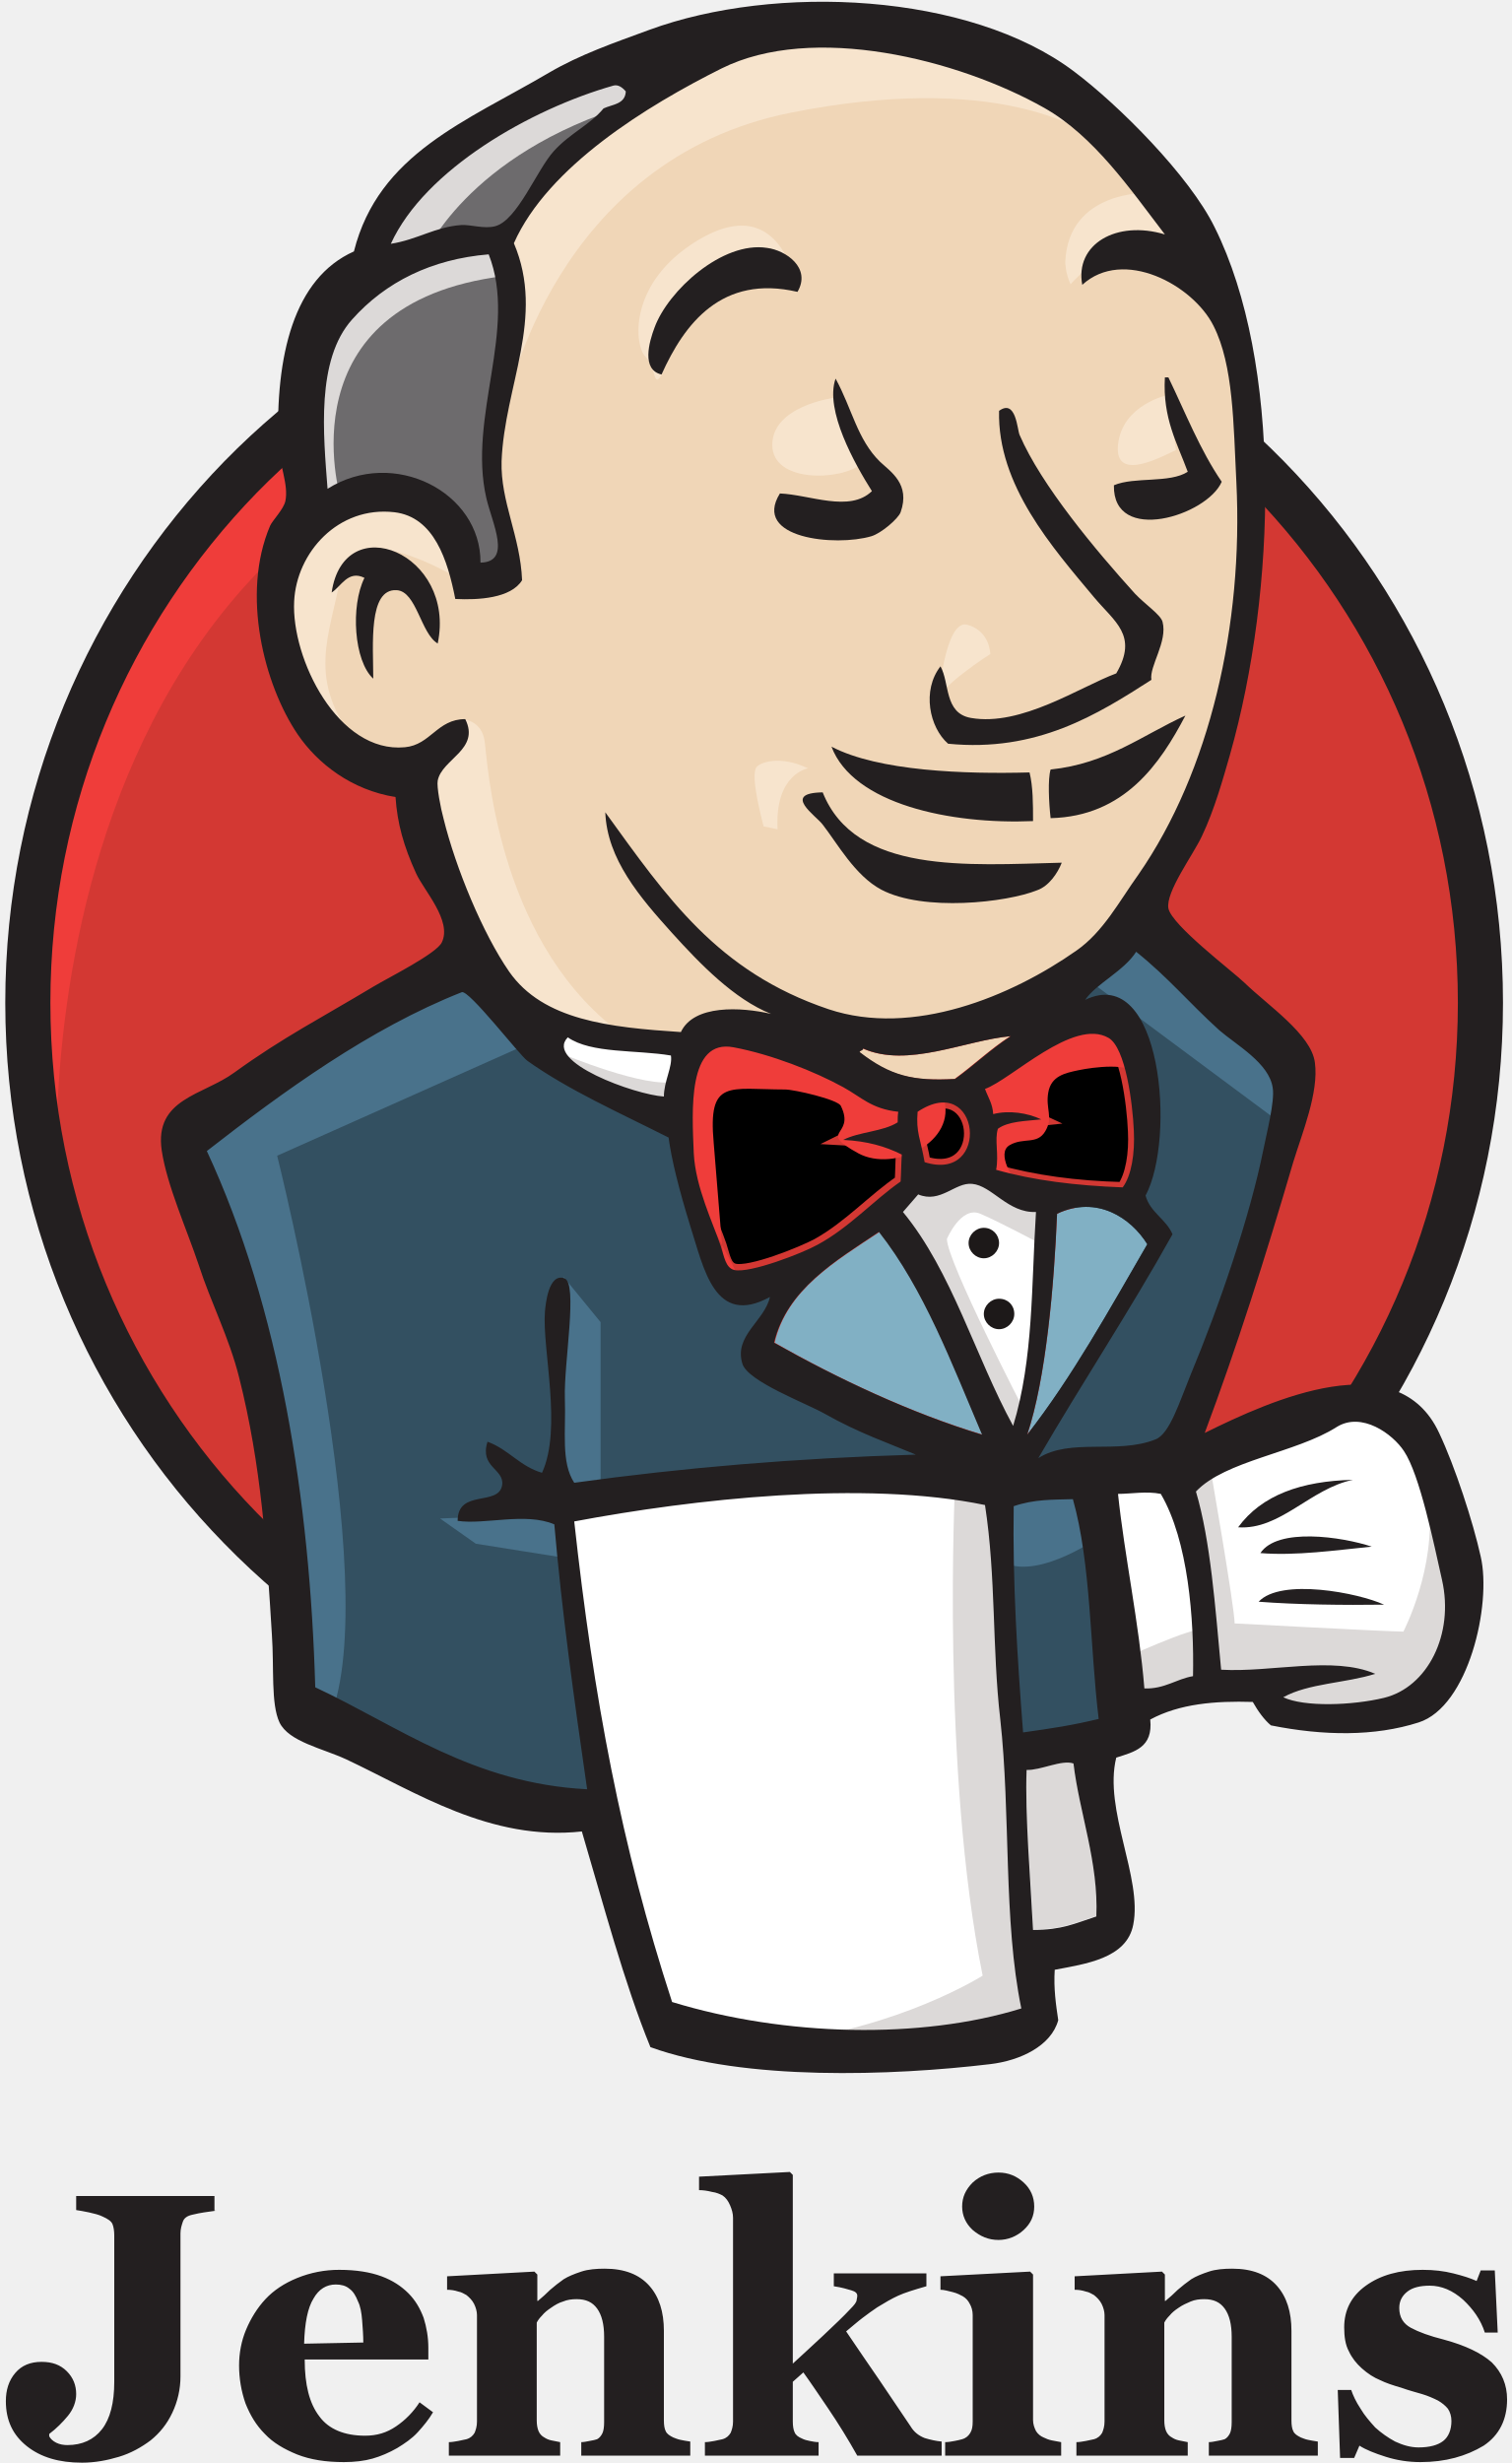
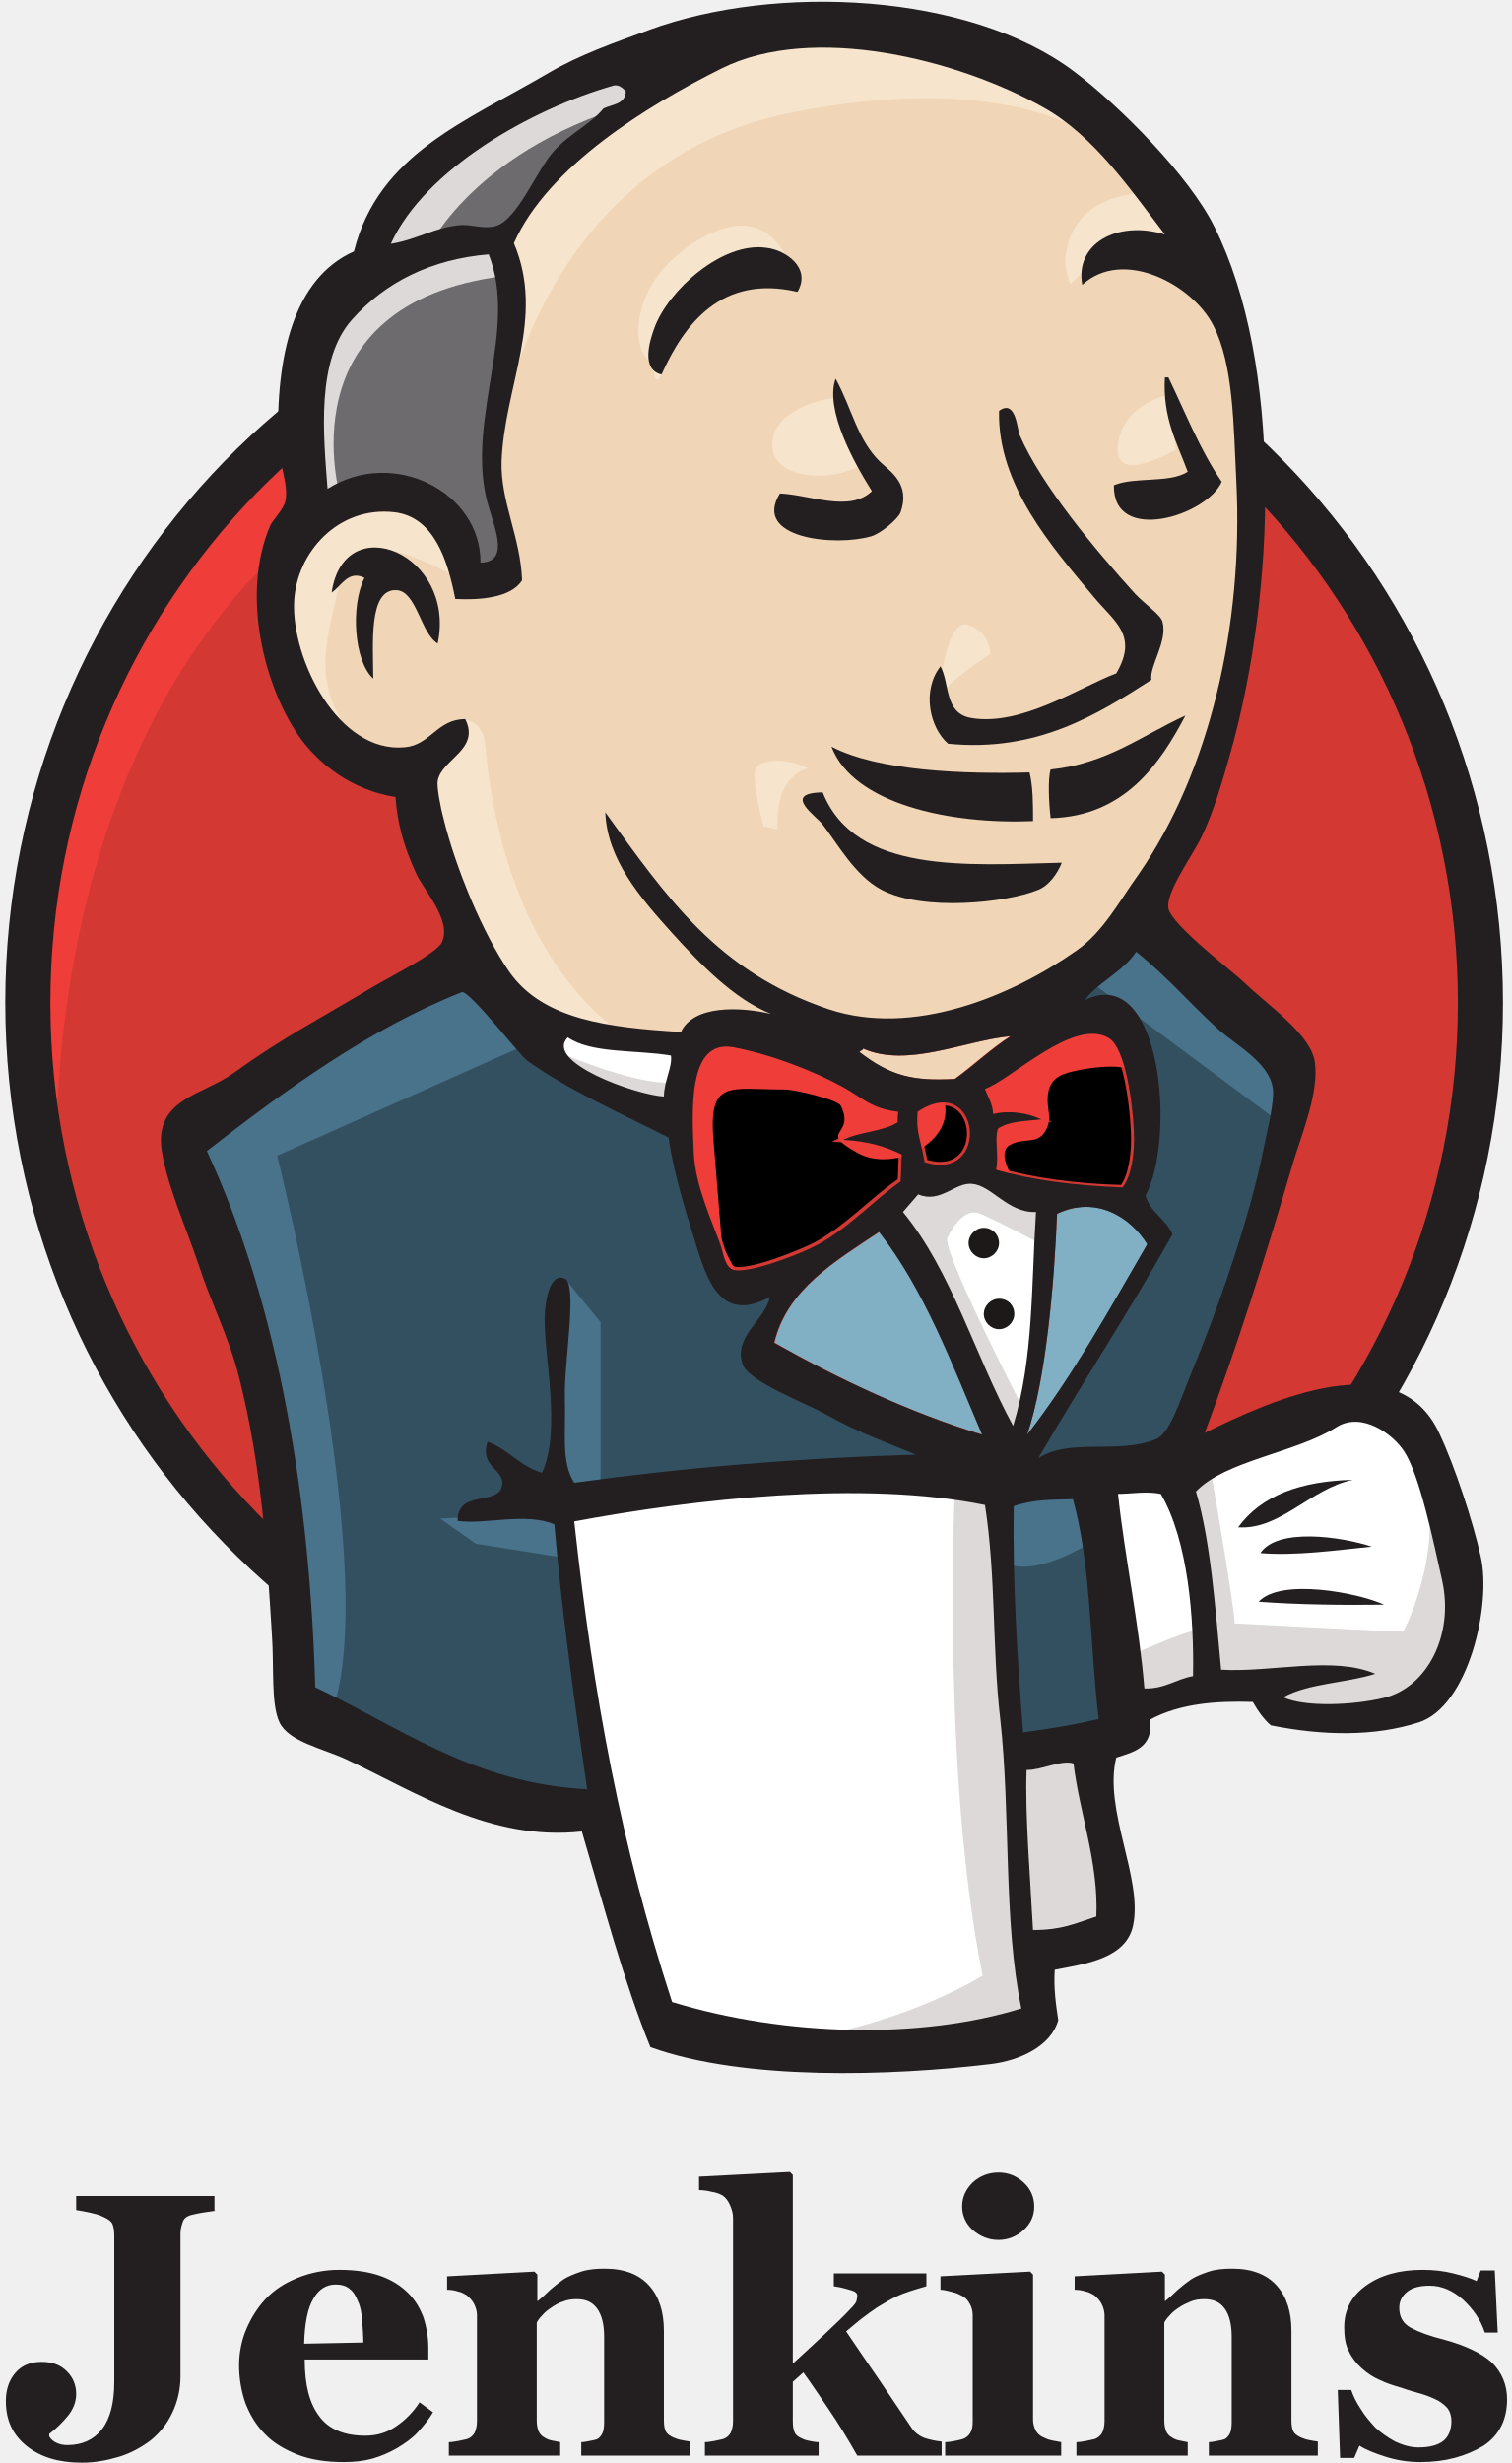
<svg xmlns="http://www.w3.org/2000/svg" width="1535" height="2500" viewBox="0 0 256 417" preserveAspectRatio="xMinYMin meet">
  <path d="M250.741 169.278c0 69.457-55.07 125.817-123.039 125.817S4.664 238.735 4.664 169.278c0-69.458 55.07-125.818 123.038-125.818 67.97 0 123.04 56.36 123.04 125.818" fill="#D33833" />
  <path d="M9.724 200.434S.794 69.26 121.749 65.488l-8.434-14.09-65.588 22.028-18.753 21.532-16.372 31.355-9.328 36.515 2.779 24.41" fill="#EF3D3A" />
  <path d="M43.46 83.448c-21.531 22.127-34.927 52.59-34.927 86.326 0 33.736 13.396 64.198 34.927 86.325 21.631 22.127 51.3 35.721 84.242 35.721 32.943 0 62.611-13.594 84.242-35.72 21.532-22.128 34.927-52.59 34.927-86.326 0-33.737-13.395-64.199-34.927-86.326-21.63-22.028-51.299-35.72-84.242-35.72-32.843 0-62.61 13.593-84.242 35.72zm-5.457 177.91C15.083 237.941.893 205.495.893 169.774c0-35.721 14.19-68.168 37.11-91.684 22.921-23.417 54.673-38.003 89.7-38.003 35.026 0 66.778 14.586 89.699 38.003 22.92 23.417 37.11 55.863 37.11 91.684 0 35.72-14.19 68.167-37.11 91.584-22.921 23.516-54.673 38.003-89.7 38.003-35.026 0-66.778-14.487-89.699-38.003z" fill="#231F20" />
  <path d="M179.498 169.972l-18.754 2.778-25.302 2.878-16.372.397-15.975-.496-12.205-3.77-10.816-11.71-8.434-23.913-1.885-5.16-11.212-3.77-6.55-10.815-4.663-15.48 5.16-13.593 12.205-4.267 9.823 4.664 4.663 10.32 5.656-.894 1.885-2.381-1.885-10.816-.496-13.594 2.778-18.753-.099-10.716 8.533-13.693 14.983-10.816L136.732 5.16l29.073 4.266 25.302 18.258 11.709 18.753 7.54 13.594 1.886 33.736-5.656 29.073-10.32 25.799-9.723 13.792" fill="#F0D6B7" />
  <path d="M163.622 251.039l-66.977 2.778v11.212l5.656 39.393-2.779 3.274-46.834-15.975-3.274-5.656-4.664-52.986-11.014-31.752-2.381-7.541 37.507-25.798 11.709-4.664 10.319 12.7 8.93 7.939 10.32 3.274 4.663 1.39 5.656 24.409 4.267 5.16 10.815-3.771L128 229.01l40.682 19.25-5.06 2.778" fill="#335061" />
  <path d="M52.49 87.516l12.205-4.266 9.823 4.663 4.663 10.32 5.656-.893 1.39-5.656-2.779-10.816 2.778-25.798-2.381-14.09 8.434-9.823 18.257-14.487-5.16-7.045-25.798 12.7-10.815 8.435-6.053 13.097-9.327 12.701-2.778 14.983 1.885 15.975" fill="#6D6B6D" />
  <path d="M71.74 43.46s7.044-17.364 35.125-25.798c28.08-8.434 1.39-6.053 1.39-6.053L77.791 23.318 66.084 35.026l-5.16 9.327 10.816-.893M57.65 84.242s-9.824-32.844 27.683-37.507l-1.389-5.656-25.798 6.053-7.541 24.41 1.885 15.974 5.16-3.274" fill="#DCD9D8" />
  <path d="M72.633 127.802l6.151-5.954s2.779.298 3.275 3.572c.496 3.275 1.885 32.844 22.028 48.72 1.885 1.488-14.983-2.382-14.983-2.382L74.12 148.341M158.859 118.871s1.091-14.189 4.961-13.097c3.87 1.091 3.87 4.96 3.87 4.96s-9.327 5.954-8.831 8.137M197.755 66.878s-7.74 1.587-8.434 8.434c-.695 6.846 8.434 1.389 9.823.893M141.098 67.374s-10.32 1.389-10.32 7.938c0 6.548 11.709 6.052 14.983 3.274M77.395 97.836S59.635 87.02 57.75 97.34c-1.885 10.319-6.053 17.76 2.778 28.576l-6.053-1.885-5.655-14.487-1.886-14.09L57.75 84.242l12.204.893 7.045 5.656.397 7.045M85.83 68.267s7.937-41.278 48.223-49.216c33.14-6.549 50.604 1.39 57.153 8.93 0 0-29.569-35.125-57.65-24.409-28.08 10.816-48.719 30.462-48.223 43.064.794 21.63.496 21.63.496 21.63M194.48 32.645s-13.593-.496-14.09 11.708c0 0 0 1.886.894 3.771 0 0 10.815-12.205 17.364-5.656" fill="#F7E4CD" />
  <path d="M135.045 49.414s-2.381-18.654-18.257-7.839c-10.32 7.045-9.328 16.868-7.541 18.754 1.885 1.885 1.389 5.655 2.778 3.076 1.389-2.58.992-11.014 6.152-13.396 5.06-2.381 13.594-4.96 16.868-.595" fill="#F7E4CD" />
  <path d="M90.99 176.025L46.932 195.67s18.258 72.633 8.93 95.157l-6.548-2.381-.496-27.684-12.205-52.39-5.16-14.488 45.941-30.958 13.594 13.098M95.454 216.21l6.251 7.641v28.08h-7.441s-.893-19.646-.893-22.027c0-2.382.893-10.816.893-10.816M95.653 256.198l-21.135.893 6.053 4.267 14.982 2.382" fill="#49728B" />
  <path d="M167.79 251.535l17.363-.496 4.267 43.063-17.761 2.382-3.87-44.95" fill="#335061" />
  <path d="M172.453 251.535l26.195-1.39s10.816-27.187 10.816-28.576c0-1.39 9.327-39.392 9.327-39.392l-21.135-22.028-4.267-3.77-11.212 11.212v43.56l-9.724 40.384" fill="#335061" />
  <path d="M184.161 248.26l-16.372 3.275 2.382 13.098c6.052 2.778 16.372-4.664 16.372-4.664M184.657 166.202l32.844 24.409.893-11.213-24.806-22.92-8.93 9.724" fill="#49728B" />
  <path d="M111.926 343.814l-9.724-39.392-4.862-29.073-.794-21.532 43.956-2.381h27.287l-2.48 49.215 4.266 38.003-.496 7.045-35.622 2.779-21.531-4.664" fill="#FFF" />
  <path d="M161.736 251.039s-2.381 48.72 4.664 83.448c0 0-14.09 8.93-34.63 11.212l39.393-1.389 4.663-2.778-5.655-76.8-1.489-16.472" fill="#DCD9D8" />
  <path d="M190.115 290.431l18.257-5.16 34.63-1.885 5.16-15.975-9.328-27.684-10.815-1.389-14.983 4.664-14.289 7.045-7.64-1.39-5.954 2.382" fill="#FFF" />
  <path d="M189.817 281.005s12.205-5.656 14.09-5.16l-5.16-25.798 6.053-2.382s4.267 24.41 4.267 27.188c0 0 26.195 1.389 28.576 1.389 0 0 5.656-10.816 4.267-22.028l5.16 14.983.496 8.434-7.541 11.212-8.434 1.886-14.09-.496-4.664-6.053-16.372 2.381-5.16 1.886" fill="#DCD9D8" />
  <path d="M171.361 247.764l-10.32-26.195-10.815-15.48s2.382-6.548 5.656-6.548h10.816l10.32 3.77-.894 17.365-4.763 27.088" fill="#FFF" />
  <path d="M173.445 238.834s-13.098-25.302-13.098-29.073c0 0 2.382-5.656 5.656-4.266 3.275 1.389 10.32 5.16 10.32 5.16v-8.931l-15.976-3.274-10.815 1.389 18.257 43.262 3.77.496" fill="#DCD9D8" />
  <path d="M116.093 177.017l-12.998-1.39-12.205-3.77v4.267l5.953 6.549 18.754 8.434" fill="#FFF" />
  <path d="M95.157 178.406s14.486 6.053 19.25 4.664l.495 5.656-13.097-2.779-7.938-5.656 1.29-1.885" fill="#DCD9D8" />
  <path d="M190.115 201.129c-7.938-.199-15.182-1.191-21.433-2.977.397-2.58-.397-5.06.298-6.946 1.786-1.29 4.663-1.29 7.342-1.587-2.282-1.092-5.556-1.588-8.136-.893-.1-1.786-.893-2.878-1.39-4.267 4.466-1.588 14.984-12.006 20.937-8.633 2.878 1.687 4.069 11.014 4.267 15.678.198 3.77-.397 7.541-1.885 9.625" fill="#D33833" />
-   <path d="M190.115 201.129c-7.938-.199-15.182-1.191-21.433-2.977.397-2.58-.397-5.06.298-6.946 1.786-1.29 4.663-1.29 7.342-1.587-2.282-1.092-5.556-1.588-8.136-.893-.1-1.786-.893-2.878-1.39-4.267 4.466-1.588 14.984-12.006 20.937-8.633 2.878 1.687 4.069 11.014 4.267 15.678.198 3.77-.397 7.541-1.885 9.625z" stroke="#D33833" stroke-width="2" />
+   <path d="M190.115 201.129c-7.938-.199-15.182-1.191-21.433-2.977.397-2.58-.397-5.06.298-6.946 1.786-1.29 4.663-1.29 7.342-1.587-2.282-1.092-5.556-1.588-8.136-.893-.1-1.786-.893-2.878-1.39-4.267 4.466-1.588 14.984-12.006 20.937-8.633 2.878 1.687 4.069 11.014 4.267 15.678.198 3.77-.397 7.541-1.885 9.625z" stroke="#D33833" strokeWidth="2" />
  <path d="M152.112 188.13c0 .596 0 1.19-.1 1.786-2.48 1.588-6.45 1.588-9.228 2.977 3.97.198 7.145 1.19 9.923 2.48-.1 1.489-.1 3.077-.198 4.565-4.565 3.076-8.732 7.74-14.09 10.716-2.58 1.39-11.411 4.962-14.09 4.267-1.489-.397-1.687-2.282-2.282-4.068-1.29-3.77-4.267-9.923-4.565-15.678-.298-7.243-1.091-19.448 6.747-17.96 6.35 1.191 13.693 4.069 18.555 6.748 3.076 1.786 4.763 3.77 9.328 4.167" fill="#D33833" />
-   <path d="M152.112 188.13c0 .596 0 1.19-.1 1.786-2.48 1.588-6.45 1.588-9.228 2.977 3.97.198 7.145 1.19 9.923 2.48-.1 1.489-.1 3.077-.198 4.565-4.565 3.076-8.732 7.74-14.09 10.716-2.58 1.39-11.411 4.962-14.09 4.267-1.489-.397-1.687-2.282-2.282-4.068-1.29-3.77-4.267-9.923-4.565-15.678-.298-7.243-1.091-19.448 6.747-17.96 6.35 1.191 13.693 4.069 18.555 6.748 3.076 1.786 4.763 3.77 9.328 4.167z" stroke="#D33833" stroke-width="2" />
+   <path d="M152.112 188.13c0 .596 0 1.19-.1 1.786-2.48 1.588-6.45 1.588-9.228 2.977 3.97.198 7.145 1.19 9.923 2.48-.1 1.489-.1 3.077-.198 4.565-4.565 3.076-8.732 7.74-14.09 10.716-2.58 1.39-11.411 4.962-14.09 4.267-1.489-.397-1.687-2.282-2.282-4.068-1.29-3.77-4.267-9.923-4.565-15.678-.298-7.243-1.091-19.448 6.747-17.96 6.35 1.191 13.693 4.069 18.555 6.748 3.076 1.786 4.763 3.77 9.328 4.167z" stroke="#D33833" strokeWidth="2" />
  <path d="M156.577 196.763c-.695-3.97-1.489-5.06-1.191-8.534 10.617-7.045 12.502 12.106 1.19 8.534" fill="#D33833" />
-   <path d="M156.577 196.763c-.695-3.97-1.489-5.06-1.191-8.534 10.617-7.045 12.502 12.106 1.19 8.534z" stroke="#D33833" stroke-width="2" />
+   <path d="M156.577 196.763c-.695-3.97-1.489-5.06-1.191-8.534 10.617-7.045 12.502 12.106 1.19 8.534z" stroke="#D33833" strokeWidth="2" />
  <path d="M171.857 199.938s-3.274-4.664-.893-6.053c2.382-1.389 4.664 0 6.053-2.381 1.39-2.382 0-3.77.496-6.549.496-2.778 2.778-3.274 5.16-3.77 2.381-.497 8.93-1.39 9.823.893l-2.778-8.435-5.656-1.885-17.761 10.32-.893 5.16v10.319M122.642 215.417c-.595-7.343-1.19-14.586-1.786-21.929-.992-10.914 2.58-9.03 12.105-9.03 1.489 0 8.93 1.688 9.427 2.78 2.58 5.258-4.267 4.067 2.976 8.036 6.053 3.275 16.869-1.984 14.388-9.426-1.39-1.687-7.144-.496-9.228-1.588l-11.014-5.655c-4.663-2.382-15.38-5.954-20.341-2.58-12.602 8.533.794 29.966 5.259 38.896" fill="#EF3D3A" />
  <path d="M135.045 49.414c-12.8-2.977-19.15 5.358-23.02 13.99-3.473-.793-2.084-5.556-1.19-7.937 2.281-6.251 11.51-14.686 19.05-13.495 3.175.397 7.541 3.374 5.16 7.442M197.259 63.9h.595c2.878 5.954 5.358 12.305 9.03 17.663-2.48 5.755-18.456 10.716-18.258.595 3.473-1.488 9.427-.298 12.503-2.282-1.786-4.862-4.267-9.03-3.87-15.975M141.495 64.1c2.778 5.06 3.67 10.319 7.54 14.09 1.787 1.686 5.16 3.77 3.474 8.532-.397 1.092-3.275 3.573-4.962 4.069-6.052 1.786-20.242.397-15.479-7.244 5.06.199 11.808 3.275 15.579-.397-2.878-4.564-8.038-13.693-6.152-19.05M194.977 115.1c-9.129 5.855-19.35 12.305-34.431 10.816-3.175-2.778-4.465-9.03-1.29-13.097 1.587 2.778.595 7.938 5.16 8.731 8.533 1.489 18.455-5.259 24.607-7.54 3.77-6.45-.297-8.732-3.77-12.9-7.045-8.434-16.372-18.952-16.075-31.553 2.878-2.084 3.076 3.175 3.473 4.068 3.671 8.533 12.9 19.547 19.547 26.89 1.687 1.786 4.366 3.572 4.664 4.763.893 3.373-2.282 7.54-1.885 9.823M74.12 108.949c-2.877-1.687-3.571-8.831-6.945-9.03-4.862-.297-3.969 9.328-3.969 14.983-3.274-2.976-3.87-12.304-1.488-17.066-2.778-1.39-3.97 1.488-5.557 2.48 2.084-14.387 21.135-6.648 17.96 8.633M200.732 121.153c-4.267 8.137-10.32 17.067-22.822 17.365-.298-2.58-.496-6.648 0-8.236 9.625-.992 15.578-5.854 22.822-9.129M140.8 126.412c7.938 4.168 22.623 4.664 33.538 4.366.595 2.382.595 5.358.595 8.236-13.99.595-30.462-2.878-34.133-12.602M139.312 134.152c5.556 13.891 24.508 12.304 40.483 11.907-.694 1.786-2.183 3.969-4.167 4.663-5.16 2.084-19.25 3.672-26.394-.099-4.465-2.381-7.442-7.839-9.922-11.014-1.092-1.488-7.045-5.358 0-5.457" fill="#231F20" />
  <path d="M194.282 210.654c-6.45 11.113-12.7 22.524-20.34 32.248 3.174-9.426 4.563-25.302 5.06-37.407 6.747-3.176 12.502.694 15.28 5.16" fill="#81B0C4" />
  <path d="M229.11 250.543c-7.243 1.488-12.304 8.533-19.448 8.037 3.969-5.458 10.716-7.839 19.448-8.037M232.285 261.854c-5.953.596-12.899 1.588-18.852 1.092 2.877-4.366 13.792-2.779 18.852-1.092M234.369 271.678c-6.648.099-14.884 0-21.234-.497 3.77-4.068 16.967-1.488 21.234.497" fill="#231F20" />
  <path d="M181.78 298.468c.992 8.335 4.267 16.77 3.87 25.898-3.672 1.19-5.755 2.282-10.717 2.282-.297-7.74-1.389-19.646-1.091-27.088 2.381.198 5.953-1.687 7.938-1.092" fill="#DCD9D8" />
  <path d="M171.064 175.43c-3.374 2.182-6.152 4.861-9.427 7.243-7.144.397-11.014-.496-16.173-4.564.099-.298.595-.199.595-.596 7.64 3.374 17.364-1.389 25.005-2.084" fill="#F0D6B7" />
  <path d="M131.175 227.324c2.084-9.03 10.32-13.792 17.761-18.753 7.64 9.724 12.304 22.226 17.464 34.331-12.205-3.671-24.608-9.525-35.225-15.578" fill="#81B0C4" />
  <path d="M173.842 299.659c-.298 7.442.694 19.25 1.091 27.088 4.962 0 7.045-1.091 10.717-2.282.397-9.129-2.878-17.563-3.87-25.898-1.985-.694-5.557 1.191-7.938 1.092zM97.24 257.588c3.275 29.866 7.938 54.87 16.57 81.364 19.151 5.854 42.171 6.35 59.139 1.091-3.076-14.883-1.786-33.041-3.572-49.017-1.39-12.006-.695-24.012-2.58-36.217-20.54-4.266-49.513-.992-69.557 2.779zm74.419-2.58c-.199 12.8.595 25.5 1.588 38.3 4.96-.694 8.235-1.19 12.8-2.282-1.489-12.304-1.29-26.294-4.366-37.209-3.473.1-6.55 0-10.022 1.19zm24.905-2.084c-2.381-.496-5.06 0-7.243 0 1.091 10.419 3.572 21.929 4.465 32.943 3.473.099 5.358-1.588 8.236-2.084.198-9.625-.794-22.921-5.458-30.859zm37.805 34.53c7.343-1.786 11.907-10.716 9.823-19.944-1.389-6.152-3.77-17.86-6.45-21.83-1.885-2.877-7.144-6.747-11.41-4.068-6.847 4.366-18.853 5.656-23.814 10.915 2.48 8.335 3.274 19.647 4.266 30.164 8.534.497 18.952-2.38 26.097.695-4.962 1.588-11.312 1.588-15.579 3.969 3.572 1.687 11.709 1.39 17.067.1zm-68.068-44.552c-5.16-12.105-9.823-24.607-17.464-34.331-7.442 4.96-15.578 9.724-17.761 18.753 10.716 6.053 23.12 11.907 35.225 15.578zm12.7-37.407c-.496 12.105-1.885 27.981-5.06 37.407 7.64-9.823 13.892-21.135 20.341-32.248-2.778-4.465-8.533-8.335-15.28-5.16zm-14.387-5.06c-2.878-.299-5.358 3.373-9.129 1.785-.893.992-1.687 1.985-2.58 2.977 8.335 10.12 12.205 24.41 18.655 36.217 3.473-11.41 3.076-23.814 3.87-36.217-4.763.198-7.442-4.465-10.816-4.763zm-9.228-12.206c-.298 3.473.496 4.565 1.19 8.534 11.312 3.572 9.427-15.579-1.19-8.534zm-12.602-4.167c-4.862-2.68-12.204-5.557-18.555-6.747-7.838-1.489-7.045 10.716-6.747 17.96.298 5.754 3.275 11.807 4.565 15.677.595 1.786.793 3.671 2.282 4.068 2.679.596 11.609-2.877 14.09-4.267 5.358-2.877 9.525-7.54 14.09-10.716.099-1.488.099-3.076.198-4.564-2.778-1.39-5.854-2.282-9.923-2.48 2.68-1.39 6.748-1.39 9.228-2.977 0-.596 0-1.191.1-1.787-4.565-.496-6.252-2.48-9.328-4.167zm-46.635-8.434c-4.068 4.167 11.41 9.724 16.273 10.022 0-2.58 1.488-5.06 1.19-6.946-5.854-.992-13.494-.298-17.463-3.076zm50.01 1.885c0 .397-.497.298-.596.596 5.259 4.068 9.128 4.96 16.173 4.564 3.176-2.282 6.053-5.06 9.427-7.244-7.74.695-17.464 5.458-25.005 2.084zM192 191.405c-.198-4.565-1.39-13.991-4.267-15.678-5.953-3.473-16.471 7.045-20.936 8.633.496 1.389 1.29 2.48 1.389 4.266 2.68-.694 5.854-.198 8.136.893-2.679.298-5.556.298-7.342 1.588-.596 1.885.198 4.366-.298 6.946 6.251 1.786 13.495 2.679 21.433 2.976 1.488-1.984 2.083-5.755 1.885-9.624zM89.302 179.597c-1.29-.893-9.922-12.106-11.113-11.61-15.578 6.153-30.164 16.77-43.163 26.89 12.403 26.692 17.464 59.337 18.357 90.791 14.19 6.648 26.691 16.273 46.04 17.265-2.282-15.776-4.266-29.966-5.556-44.85-4.862-2.083-11.808.1-16.372-.595 0-5.457 6.945-2.381 7.54-6.052.398-2.779-3.87-2.977-2.48-7.343 3.572 1.29 5.457 4.167 9.228 5.259 3.473-7.541 0-20.936.496-27.287.1-1.19.595-6.549 3.274-5.656 2.382.794-.099 14.388.1 20.341.198 5.557-.695 10.816 1.587 14.289 18.655-2.58 37.607-4.168 57.848-4.763-4.465-1.885-9.724-3.671-15.479-6.946-3.175-1.786-12.998-5.457-13.891-8.434-1.489-4.763 3.77-7.243 4.663-11.312-9.426 5.16-11.212-4.96-13.494-12.006-1.985-6.45-3.175-11.311-3.671-14.983-8.236-4.167-16.968-8.037-23.914-12.998zm94.462-10.32c12.999-6.25 15.38 23.517 10.22 33.142.794 2.877 3.473 3.969 4.565 6.548-7.244 12.999-15.28 25.104-22.723 37.904 5.458-3.473 13.396-.595 19.845-3.175 2.382-.893 4.069-6.35 5.855-10.716 4.96-11.907 10.12-26.99 12.403-38.3.496-2.58 1.984-8.237 1.587-10.519-.595-4.167-6.152-7.243-9.03-9.724-5.258-4.763-8.533-8.83-14.09-13.296-2.083 3.275-6.846 5.457-8.632 8.137zm-124.13-115.2c-6.152 6.847-4.862 19.548-4.167 28.676 11.212-7.044 25.997.596 25.897 12.503 5.358-.1 1.985-6.648.993-10.915-3.176-13.792 5.358-28.676.396-41.277-9.624.793-17.463 4.663-23.119 11.014zm44.254-39.59c-13.99 3.969-31.95 14.189-37.705 26.79 4.465-.694 7.541-2.877 11.907-3.175 1.687-.099 3.87.695 5.755.199 3.77-.992 7.045-9.526 9.922-12.701 2.779-3.076 6.152-4.465 8.435-7.243 1.488-.695 3.67-.695 3.77-2.878-.595-.695-1.29-1.19-2.084-.992zm72.93 3.77c-14.585-8.235-39.193-14.387-54.672-6.648-12.503 6.251-29.37 16.57-35.126 29.57 5.358 12.6-1.587 24.11-2.084 36.91-.198 6.847 3.176 12.702 3.473 20.144-1.885 3.076-7.442 3.373-11.311 3.175-1.29-6.55-3.572-13.892-10.32-14.686-9.525-1.091-16.57 6.847-16.967 15.083-.496 9.724 7.442 25.798 18.753 24.707 4.366-.397 5.458-4.763 10.22-4.763 2.58 5.16-3.968 6.747-4.663 10.418-.199.993.496 4.664.992 6.45 2.084 8.434 6.648 19.448 11.113 25.898 5.755 8.235 16.968 9.426 29.073 10.22 2.183-4.664 10.121-4.267 15.28-3.076-6.25-2.48-12.005-8.434-16.768-13.693-5.458-6.053-11.014-12.502-11.312-20.44 10.419 14.387 18.952 26.989 37.805 33.34 14.288 4.762 30.958-2.184 41.972-9.923 4.564-3.176 7.243-8.335 10.518-12.9 12.105-17.463 17.761-42.27 16.57-66.381-.496-9.922-.496-19.845-3.87-26.493-3.472-6.946-15.28-13.296-22.226-6.946-1.29-6.846 5.755-11.014 13.99-8.533-5.853-7.64-12.005-16.67-20.44-21.433zm27.188 224.348c11.411-5.656 32.645-15.182 39.69 0 2.68 5.655 5.755 15.082 7.045 20.936 1.885 8.137-2.084 25.402-10.518 28.08-7.442 2.382-16.074 2.283-25.004.497-1.092-.893-2.183-2.382-3.076-3.97-6.35-.198-12.403.299-17.365 2.978.496 4.762-2.679 5.457-5.755 6.45-2.183 8.83 4.465 20.34 2.878 28.278-1.092 5.755-8.137 6.648-13.296 7.64-.199 3.176.198 5.855.595 8.534-1.19 4.366-6.45 6.846-11.51 7.442-16.57 1.984-41.674 2.877-57.55-2.878-4.466-10.914-7.938-24.111-11.61-36.514-15.479 1.686-28.08-6.649-39.888-12.205-4.068-1.885-9.724-2.977-11.312-6.251-1.488-3.175-.893-9.228-1.29-14.884-.893-14.586-1.786-28.676-5.556-43.56-1.687-6.747-4.763-12.601-6.847-19.05-1.984-5.954-5.358-13.396-6.251-19.35-1.29-8.83 7.045-9.327 12.304-13.197 8.236-5.953 14.685-9.228 23.615-14.586 2.68-1.587 10.617-5.556 11.51-7.442 1.787-3.67-3.075-8.83-4.365-11.708-2.084-4.564-3.176-8.434-3.473-12.9-7.442-1.19-13.197-5.655-16.57-10.616-5.657-8.335-9.626-23.715-4.664-35.324.397-.893 2.282-2.779 2.58-4.168.595-2.778-1.092-6.45-1.191-9.426-.496-15.182 2.58-28.28 12.8-32.844 4.167-16.57 19.05-22.027 33.042-30.263 5.259-3.076 11.014-5.06 16.967-7.244 21.333-7.838 54.177-6.35 71.938 7.045 7.541 5.656 19.547 17.662 23.814 26.394 11.41 22.921 10.518 61.321 2.58 89.303-1.092 3.77-2.58 9.227-4.763 13.792-1.488 3.175-6.152 9.426-5.656 12.204.596 2.878 10.717 10.518 12.9 12.602 3.87 3.77 11.311 8.732 11.906 13.495.695 5.06-2.182 12.006-3.67 16.868-4.764 16.273-9.526 31.256-14.984 45.842z" fill="#231F20" />
  <path d="M128.1 129.885c.595-.794 3.968-2.083 8.731.199 0 0-5.656.893-5.16 10.32l-2.381-.497c.1.1-2.381-8.434-1.19-10.022" fill="#F7E4CD" />
  <path d="M169.178 210.456c0 1.389-1.19 2.58-2.58 2.58-1.389 0-2.58-1.191-2.58-2.58 0-1.39 1.191-2.58 2.58-2.58 1.489 0 2.58 1.19 2.58 2.58M171.758 222.462c0 1.39-1.19 2.58-2.58 2.58-1.389 0-2.58-1.19-2.58-2.58 0-1.39 1.191-2.58 2.58-2.58 1.489 0 2.58 1.092 2.58 2.58" fill="#1D1919" />
  <g fill="#231F20">
    <path d="M36.614 374.276c-.794.1-1.488.198-2.084.298-.595.099-1.19.198-1.984.397-.893.198-1.39.595-1.588 1.19-.198.596-.397 1.19-.397 1.985v24.21a14.33 14.33 0 0 1-1.389 6.153c-.893 1.885-2.084 3.373-3.671 4.663-1.588 1.19-3.374 2.183-5.358 2.778-1.985.596-4.069.993-6.252.993-3.87 0-6.945-.893-9.327-2.779-2.381-1.885-3.572-4.366-3.572-7.64 0-1.885.496-3.473 1.588-4.763 1.091-1.29 2.58-1.885 4.465-1.885 1.786 0 3.175.496 4.267 1.588 1.091 1.091 1.587 2.381 1.587 3.87 0 1.29-.496 2.58-1.389 3.67-.893 1.092-1.984 2.184-3.175 3.077v.397c.198.396.595.793 1.19 1.091.596.298 1.29.397 1.886.397 2.48 0 4.465-.893 5.854-2.68 1.39-1.785 2.084-4.464 2.084-8.036v-24.807c0-.694-.1-1.389-.298-1.885-.198-.496-.794-.893-1.687-1.29-.595-.297-1.389-.496-2.282-.694-.893-.199-1.587-.298-2.183-.397v-2.382h23.417v2.481h.298zM73.327 408.41c-.694 1.19-1.587 2.281-2.58 3.373-.992 1.091-2.183 1.885-3.473 2.679-1.389.794-2.778 1.39-4.167 1.786-1.39.397-3.076.595-4.862.595-3.076 0-5.656-.396-7.938-1.29-2.183-.893-4.068-1.984-5.457-3.472-1.489-1.489-2.481-3.176-3.275-5.16a19.548 19.548 0 0 1-1.091-6.45c0-2.083.397-4.167 1.19-6.052.794-1.886 1.886-3.672 3.275-5.16s3.175-2.68 5.358-3.572a18.709 18.709 0 0 1 7.144-1.39c2.878 0 5.26.398 7.144 1.092 1.886.695 3.374 1.687 4.565 2.878 1.19 1.19 1.984 2.58 2.58 4.167.496 1.588.793 3.275.793 5.06v1.985H51.597c0 4.267.794 7.442 2.48 9.625 1.588 2.183 4.267 3.274 7.74 3.274 1.985 0 3.671-.496 5.259-1.587a14.111 14.111 0 0 0 3.969-4.069l2.282 1.687zM61.52 396.601c0-1.191-.099-2.481-.198-3.771-.1-1.29-.298-2.381-.695-3.175-.397-.992-.793-1.687-1.488-2.183-.595-.496-1.39-.695-2.282-.695-1.588 0-2.878.794-3.77 2.382-.993 1.587-1.49 4.167-1.588 7.64l10.021-.198zM117.085 415.752H98.431v-2.282c.397 0 .893-.1 1.39-.199.595-.099.991-.198 1.29-.297.396-.199.694-.596.892-.993.199-.397.298-1.091.298-1.885V395.61c0-2.083-.397-3.671-1.19-4.762-.795-1.092-1.886-1.588-3.474-1.588-.794 0-1.587.1-2.282.397-.695.198-1.39.595-2.084 1.091-.595.397-1.091.794-1.488 1.29-.397.397-.695.794-.893 1.19v16.571c0 .695.1 1.29.298 1.786.198.497.595.894.992 1.092.298.198.694.397 1.19.496l1.489.298v2.282H76.006v-2.282c.496 0 .992-.1 1.588-.199.496-.099.992-.198 1.389-.297.695-.199 1.091-.596 1.39-1.092.198-.496.396-1.091.396-1.885v-18.059c0-.595-.198-1.29-.496-1.885-.298-.596-.794-1.092-1.29-1.489-.397-.198-.794-.496-1.39-.595a5.777 5.777 0 0 0-1.884-.298v-2.282l14.784-.794.496.496v4.466h.1a29.808 29.808 0 0 0 2.083-1.886 29.367 29.367 0 0 1 2.282-1.786c.794-.496 1.786-.893 2.977-1.29 1.19-.397 2.58-.496 3.969-.496 3.374 0 5.854.992 7.541 2.878 1.687 1.885 2.48 4.465 2.48 7.64v15.181c0 .794.1 1.39.298 1.786.199.497.695.794 1.29 1.092.298.1.695.298 1.191.397.496.1.992.198 1.687.298v2.38h.198zM159.752 415.752h-14.586a110.352 110.352 0 0 0-4.961-8.037c-1.489-2.183-2.878-4.267-4.168-6.053l-1.786 1.588v6.747c0 .694.1 1.389.298 1.786.198.496.595.794 1.29 1.091.397.199.794.298 1.29.397.496.1.992.199 1.488.199v2.282h-19.25v-2.282c.497 0 .993-.1 1.588-.199.496-.099.992-.198 1.39-.297.694-.199 1.09-.596 1.388-1.092.199-.496.397-1.091.397-1.885v-34.53c0-.695-.198-1.39-.496-2.084-.298-.695-.694-1.29-1.29-1.687-.397-.198-.992-.496-1.786-.595-.794-.199-1.488-.298-2.183-.298v-2.282l15.38-.794.496.496v31.95c1.489-1.389 3.275-2.976 5.16-4.762 1.885-1.786 3.473-3.275 4.564-4.465.695-.695 1.092-1.191 1.092-1.588.099-.397.099-.595.099-.694 0-.397-.298-.695-.992-.893-.695-.199-1.588-.497-2.977-.695v-2.183h15.677v2.183c-2.083.595-3.67 1.091-4.762 1.588-1.092.496-2.283 1.19-3.572 1.984a53.708 53.708 0 0 0-2.481 1.786c-.794.595-1.687 1.39-2.778 2.282 1.984 2.977 3.87 5.656 5.556 8.137 1.687 2.48 3.473 5.16 5.358 7.938.596.992 1.39 1.587 2.382 1.984.992.298 1.885.496 2.877.596v2.38h.298zM179.597 415.752H160.05v-2.282c.496 0 1.091-.1 1.587-.199s.992-.198 1.29-.297c.695-.199 1.092-.596 1.39-1.092.297-.496.396-1.091.396-1.885v-18.059c0-.695-.198-1.39-.496-1.885a3.016 3.016 0 0 0-1.19-1.29c-.398-.199-.894-.496-1.687-.695-.794-.198-1.489-.397-2.084-.397v-2.282l15.181-.794.496.496V409.7c0 .695.199 1.29.496 1.885.298.497.794.894 1.29 1.092.397.198.893.397 1.39.496.496.1.992.199 1.587.298v2.282h-.1zm-4.465-42.17c0 1.587-.596 2.877-1.786 3.968-1.191 1.092-2.68 1.687-4.267 1.687-1.687 0-3.076-.595-4.366-1.687-1.19-1.091-1.786-2.48-1.786-3.969 0-1.587.595-2.877 1.786-4.068 1.19-1.091 2.68-1.687 4.366-1.687 1.687 0 3.076.596 4.267 1.687 1.19 1.092 1.786 2.48 1.786 4.068zM223.355 415.752h-18.654v-2.282c.397 0 .893-.1 1.389-.199.595-.099.992-.198 1.29-.297.397-.199.694-.596.893-.993.198-.397.298-1.091.298-1.885V395.61c0-2.083-.397-3.671-1.191-4.762-.794-1.092-1.885-1.588-3.473-1.588-.794 0-1.588.1-2.282.397-.695.297-1.39.595-2.084 1.091-.595.397-1.091.794-1.488 1.29-.397.397-.695.794-.893 1.19v16.571c0 .695.099 1.29.297 1.786.199.497.596.894.993 1.092.297.198.694.397 1.19.496l1.489.298v2.282h-18.853v-2.282c.496 0 .992-.1 1.588-.199.496-.099.992-.198 1.389-.297.694-.199 1.091-.596 1.389-1.092.198-.496.397-1.091.397-1.885v-18.059c0-.595-.199-1.29-.496-1.885-.298-.596-.794-1.092-1.29-1.489-.397-.198-.794-.496-1.39-.595a5.777 5.777 0 0 0-1.885-.298v-2.282l14.785-.794.496.496v4.466h.1a29.807 29.807 0 0 0 2.083-1.886 29.367 29.367 0 0 1 2.282-1.786c.794-.496 1.786-.893 2.977-1.29 1.19-.397 2.58-.496 3.969-.496 3.373 0 5.854.992 7.54 2.878 1.688 1.885 2.481 4.465 2.481 7.64v15.181c0 .794.1 1.39.298 1.786.199.497.695.794 1.29 1.092.298.1.695.298 1.19.397.497.1.993.198 1.688.298v2.38h.198zM240.52 416.843c-1.984 0-3.968-.297-5.853-.893-1.886-.595-3.374-1.19-4.465-1.885l-.893 2.084h-2.382l-.397-11.51h2.282c.298.893.794 1.984 1.588 3.175.695 1.19 1.588 2.183 2.48 3.175a17.082 17.082 0 0 0 3.374 2.382c1.29.595 2.58.992 3.97.992 1.885 0 3.274-.397 4.167-1.092.893-.694 1.389-1.885 1.389-3.373 0-.794-.199-1.489-.596-2.084-.396-.496-.992-.992-1.686-1.39-.794-.396-1.687-.793-2.68-1.09-.992-.298-2.182-.596-3.571-1.092-1.39-.397-2.58-.794-3.573-1.29-.992-.397-2.083-1.092-3.076-1.985-.893-.793-1.686-1.786-2.182-2.877-.596-1.092-.794-2.48-.794-4.068 0-2.878 1.19-5.26 3.671-7.045 2.48-1.786 5.656-2.68 9.625-2.68 1.885 0 3.572.2 5.16.596 1.587.397 2.877.794 3.969 1.29l.694-1.786h2.381l.497 10.518h-2.183c-.695-2.183-1.985-3.97-3.672-5.557-1.786-1.587-3.671-2.381-5.655-2.381-1.588 0-2.878.297-3.771.992-.893.695-1.39 1.588-1.39 2.778 0 1.588.695 2.68 1.985 3.374 1.29.695 3.176 1.39 5.557 1.984 3.671.993 6.35 2.283 8.136 3.87 1.687 1.687 2.58 3.77 2.58 6.251 0 3.374-1.29 6.053-3.969 7.84-2.977 1.785-6.45 2.777-10.716 2.777z" />
  </g>
</svg>
